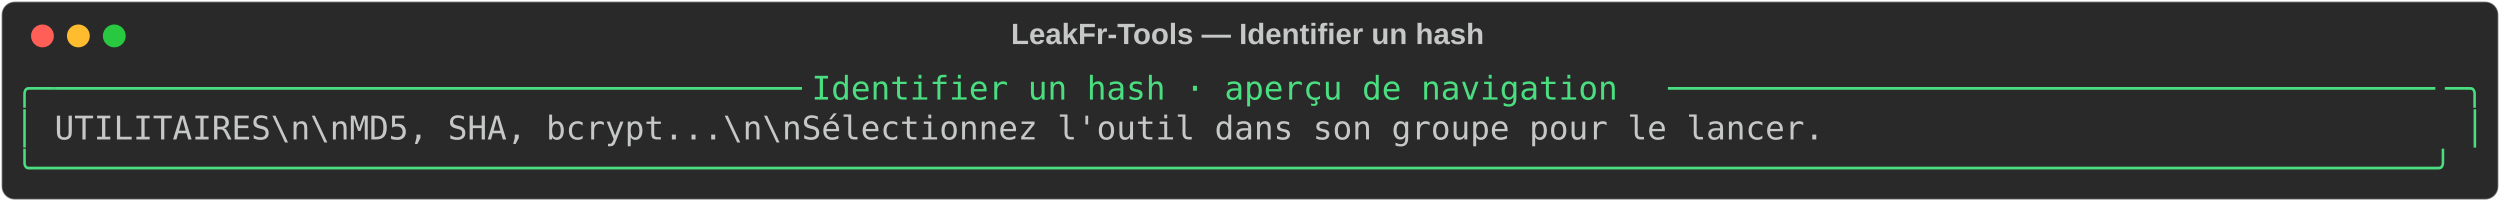
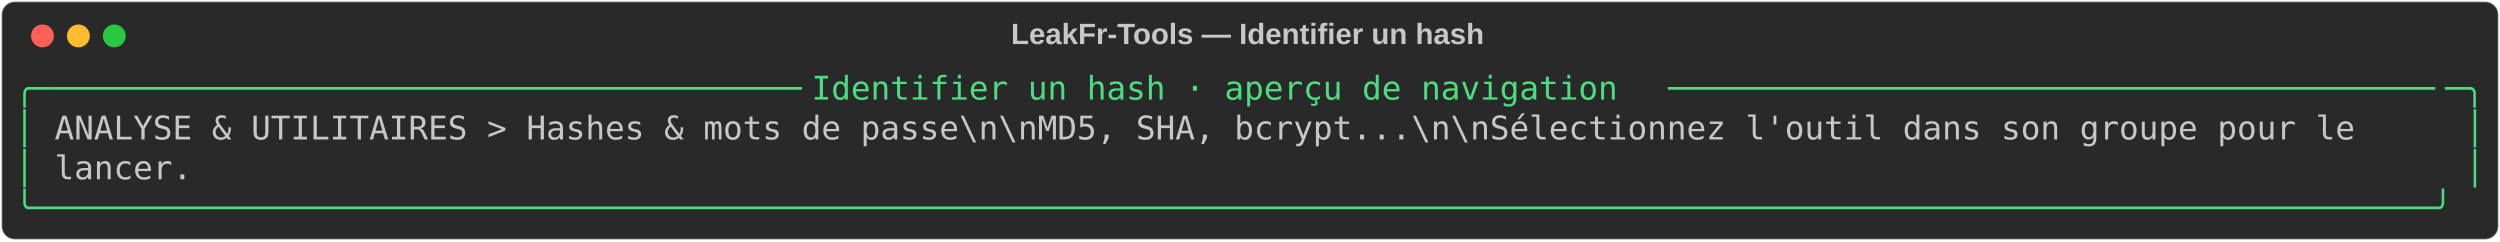
- <svg xmlns="http://www.w3.org/2000/svg" class="rich-terminal" viewBox="0 0 1531 123.2">
+ <svg xmlns="http://www.w3.org/2000/svg" class="rich-terminal" viewBox="0 0 1531 147.6">
  <style>

    @font-face {
        font-family: "Fira Code";
        src: local("FiraCode-Regular"),
                url("https://cdnjs.cloudflare.com/ajax/libs/firacode/6.2.0/woff2/FiraCode-Regular.woff2") format("woff2"),
                url("https://cdnjs.cloudflare.com/ajax/libs/firacode/6.2.0/woff/FiraCode-Regular.woff") format("woff");
        font-style: normal;
        font-weight: 400;
    }
    @font-face {
        font-family: "Fira Code";
        src: local("FiraCode-Bold"),
                url("https://cdnjs.cloudflare.com/ajax/libs/firacode/6.2.0/woff2/FiraCode-Bold.woff2") format("woff2"),
                url("https://cdnjs.cloudflare.com/ajax/libs/firacode/6.2.0/woff/FiraCode-Bold.woff") format("woff");
        font-style: bold;
        font-weight: 700;
    }

-     .terminal-1475487316-matrix {
+     .terminal-1708105282-matrix {
        font-family: Fira Code, monospace;
        font-size: 20px;
        line-height: 24.4px;
        font-variant-east-asian: full-width;
    }

-     .terminal-1475487316-title {
+     .terminal-1708105282-title {
        font-size: 18px;
        font-weight: bold;
        font-family: arial;
    }

-     .terminal-1475487316-r1 { fill: #4ade80 }
- .terminal-1475487316-r2 { fill: #c5c8c6 }
+     .terminal-1708105282-r1 { fill: #4ade80 }
+ .terminal-1708105282-r2 { fill: #c5c8c6 }
    </style>
  <defs>
-     <clipPath id="terminal-1475487316-clip-terminal">
-       <rect x="0" y="0" width="1511.8" height="72.2" />
+     <clipPath id="terminal-1708105282-clip-terminal">
+       <rect x="0" y="0" width="1511.8" height="96.6" />
    </clipPath>
-     <clipPath id="terminal-1475487316-line-0">
+     <clipPath id="terminal-1708105282-line-0">
      <rect x="0" y="1.5" width="1512.8" height="24.65" />
    </clipPath>
-     <clipPath id="terminal-1475487316-line-1">
+     <clipPath id="terminal-1708105282-line-1">
      <rect x="0" y="25.9" width="1512.8" height="24.65" />
    </clipPath>
+     <clipPath id="terminal-1708105282-line-2">
+       <rect x="0" y="50.3" width="1512.8" height="24.65" />
+     </clipPath>
  </defs>
-   <rect fill="#292929" stroke="rgba(255,255,255,0.35)" stroke-width="1" x="1" y="1" width="1529" height="121.2" rx="8" />
-   <text class="terminal-1475487316-title" fill="#c5c8c6" text-anchor="middle" x="764" y="27">LeakFr-Tools — Identifier un hash</text>
+   <rect fill="#292929" stroke="rgba(255,255,255,0.35)" stroke-width="1" x="1" y="1" width="1529" height="145.6" rx="8" />
+   <text class="terminal-1708105282-title" fill="#c5c8c6" text-anchor="middle" x="764" y="27">LeakFr-Tools — Identifier un hash</text>
  <g transform="translate(26,22)">
    <circle cx="0" cy="0" r="7" fill="#ff5f57" />
    <circle cx="22" cy="0" r="7" fill="#febc2e" />
    <circle cx="44" cy="0" r="7" fill="#28c840" />
  </g>
-   <g transform="translate(9, 41)" clip-path="url(#terminal-1475487316-clip-terminal)">
-     <g class="terminal-1475487316-matrix">
-       <text class="terminal-1475487316-r1" x="0" y="20" textLength="24.4" clip-path="url(#terminal-1475487316-line-0)">╭─</text>
-       <text class="terminal-1475487316-r1" x="24.4" y="20" textLength="463.6" clip-path="url(#terminal-1475487316-line-0)">──────────────────────────────────────</text>
-       <text class="terminal-1475487316-r1" x="488" y="20" textLength="524.6" clip-path="url(#terminal-1475487316-line-0)"> Identifier un hash · aperçu de navigation </text>
-       <text class="terminal-1475487316-r1" x="1012.6" y="20" textLength="475.8" clip-path="url(#terminal-1475487316-line-0)">───────────────────────────────────────</text>
-       <text class="terminal-1475487316-r1" x="1488.4" y="20" textLength="24.4" clip-path="url(#terminal-1475487316-line-0)">─╮</text>
-       <text class="terminal-1475487316-r2" x="1512.8" y="20" textLength="12.2" clip-path="url(#terminal-1475487316-line-0)">
+   <g transform="translate(9, 41)" clip-path="url(#terminal-1708105282-clip-terminal)">
+     <g class="terminal-1708105282-matrix">
+       <text class="terminal-1708105282-r1" x="0" y="20" textLength="24.4" clip-path="url(#terminal-1708105282-line-0)">╭─</text>
+       <text class="terminal-1708105282-r1" x="24.4" y="20" textLength="463.6" clip-path="url(#terminal-1708105282-line-0)">──────────────────────────────────────</text>
+       <text class="terminal-1708105282-r1" x="488" y="20" textLength="524.6" clip-path="url(#terminal-1708105282-line-0)"> Identifier un hash · aperçu de navigation </text>
+       <text class="terminal-1708105282-r1" x="1012.6" y="20" textLength="475.8" clip-path="url(#terminal-1708105282-line-0)">───────────────────────────────────────</text>
+       <text class="terminal-1708105282-r1" x="1488.4" y="20" textLength="24.4" clip-path="url(#terminal-1708105282-line-0)">─╮</text>
+       <text class="terminal-1708105282-r2" x="1512.8" y="20" textLength="12.2" clip-path="url(#terminal-1708105282-line-0)">
</text>
-       <text class="terminal-1475487316-r1" x="0" y="44.4" textLength="12.2" clip-path="url(#terminal-1475487316-line-1)">│</text>
-       <text class="terminal-1475487316-r2" x="24.4" y="44.4" textLength="1098" clip-path="url(#terminal-1475487316-line-1)">UTILITAIRES\n\nMD5, SHA, bcrypt...\n\nSélectionnez l'outil dans son groupe pour le lancer.</text>
-       <text class="terminal-1475487316-r1" x="1500.6" y="44.4" textLength="12.2" clip-path="url(#terminal-1475487316-line-1)">│</text>
-       <text class="terminal-1475487316-r2" x="1512.8" y="44.4" textLength="12.2" clip-path="url(#terminal-1475487316-line-1)">
+       <text class="terminal-1708105282-r1" x="0" y="44.4" textLength="12.2" clip-path="url(#terminal-1708105282-line-1)">│</text>
+       <text class="terminal-1708105282-r2" x="24.4" y="44.4" textLength="1439.6" clip-path="url(#terminal-1708105282-line-1)">ANALYSE &amp; UTILITAIRES &gt; Hashes &amp; mots de passe\n\nMD5, SHA, bcrypt...\n\nSélectionnez l'outil dans son groupe pour le </text>
+       <text class="terminal-1708105282-r1" x="1500.6" y="44.4" textLength="12.2" clip-path="url(#terminal-1708105282-line-1)">│</text>
+       <text class="terminal-1708105282-r2" x="1512.8" y="44.4" textLength="12.2" clip-path="url(#terminal-1708105282-line-1)">
</text>
-       <text class="terminal-1475487316-r1" x="0" y="68.8" textLength="1512.8" clip-path="url(#terminal-1475487316-line-2)">╰──────────────────────────────────────────────────────────────────────────────────────────────────────────────────────────╯</text>
-       <text class="terminal-1475487316-r2" x="1512.8" y="68.8" textLength="12.2" clip-path="url(#terminal-1475487316-line-2)">
+       <text class="terminal-1708105282-r1" x="0" y="68.8" textLength="12.2" clip-path="url(#terminal-1708105282-line-2)">│</text>
+       <text class="terminal-1708105282-r2" x="24.4" y="68.8" textLength="85.4" clip-path="url(#terminal-1708105282-line-2)">lancer.</text>
+       <text class="terminal-1708105282-r1" x="1500.6" y="68.8" textLength="12.2" clip-path="url(#terminal-1708105282-line-2)">│</text>
+       <text class="terminal-1708105282-r2" x="1512.8" y="68.8" textLength="12.2" clip-path="url(#terminal-1708105282-line-2)">
+ </text>
+       <text class="terminal-1708105282-r1" x="0" y="93.2" textLength="1512.8" clip-path="url(#terminal-1708105282-line-3)">╰──────────────────────────────────────────────────────────────────────────────────────────────────────────────────────────╯</text>
+       <text class="terminal-1708105282-r2" x="1512.8" y="93.2" textLength="12.2" clip-path="url(#terminal-1708105282-line-3)">
</text>
    </g>
  </g>
</svg>
